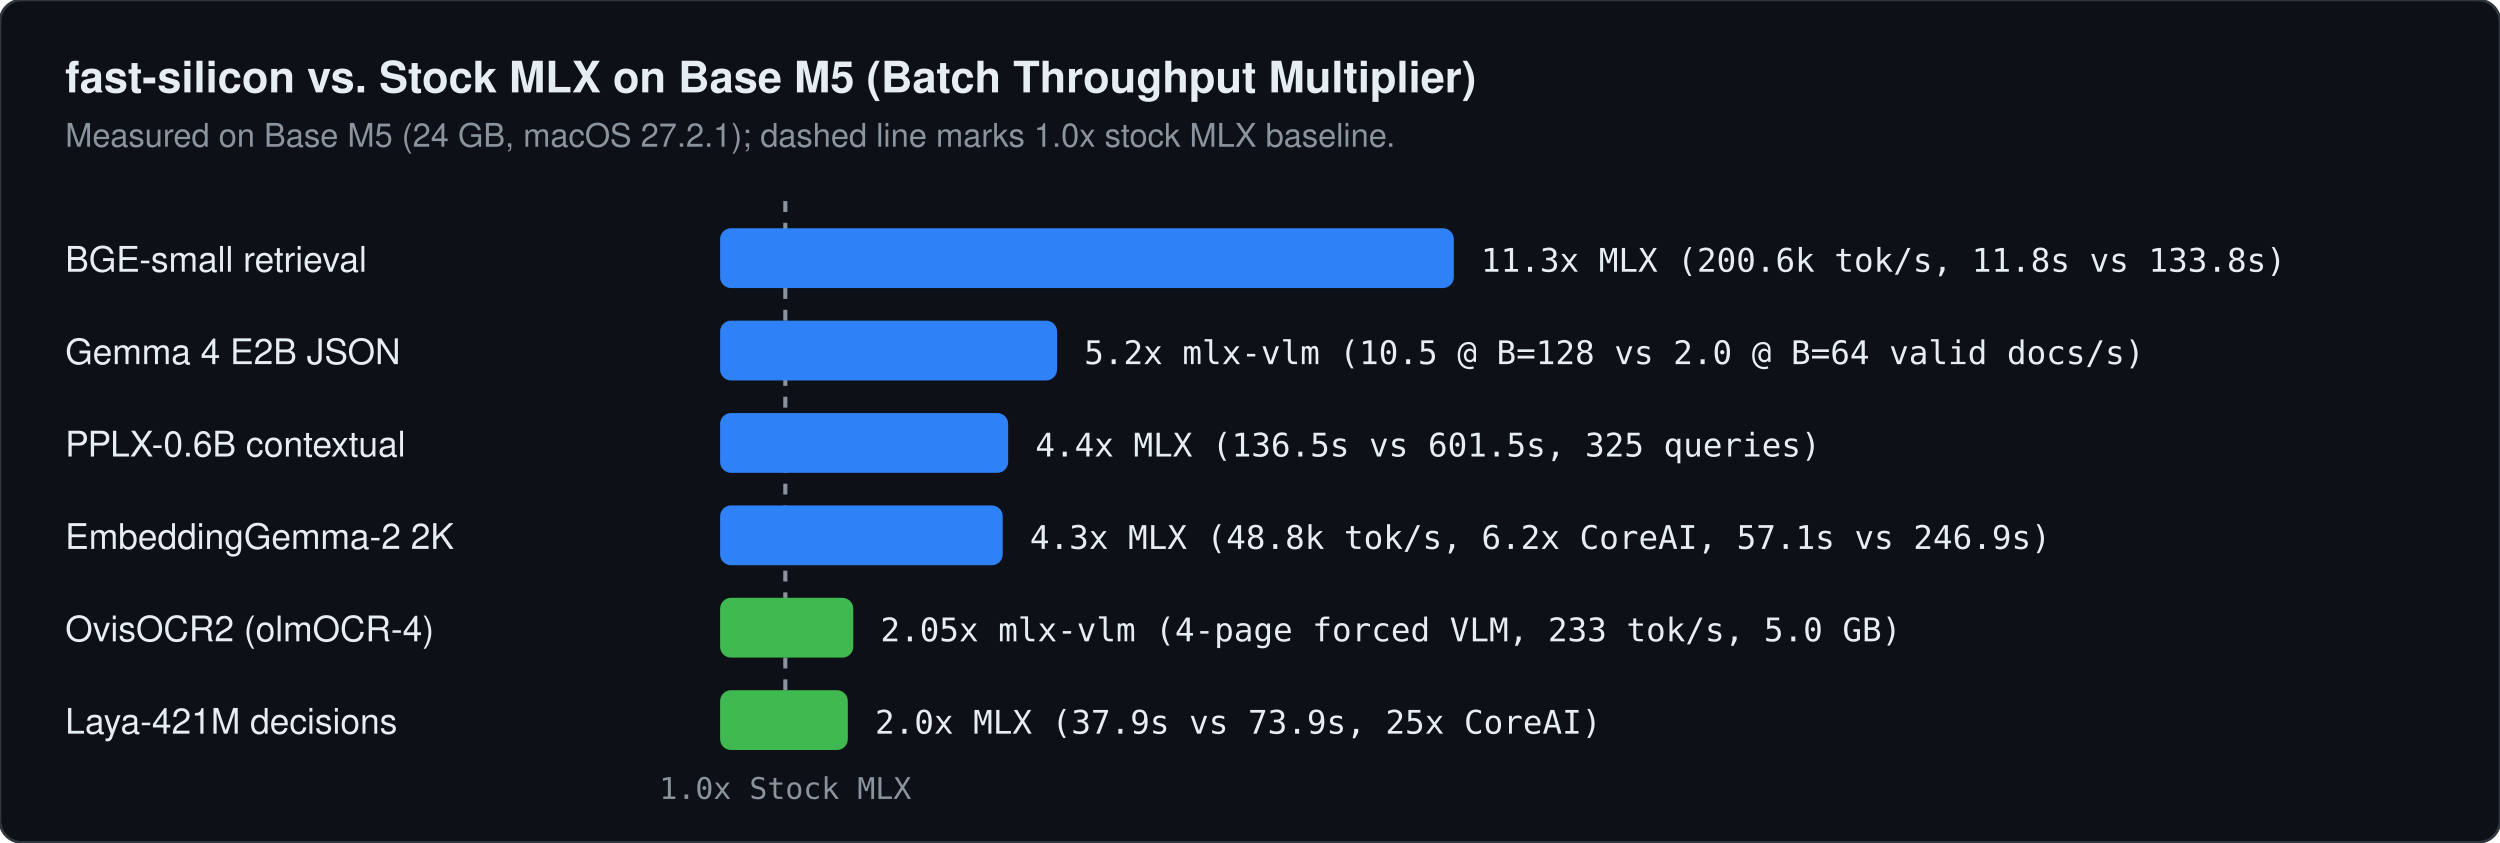
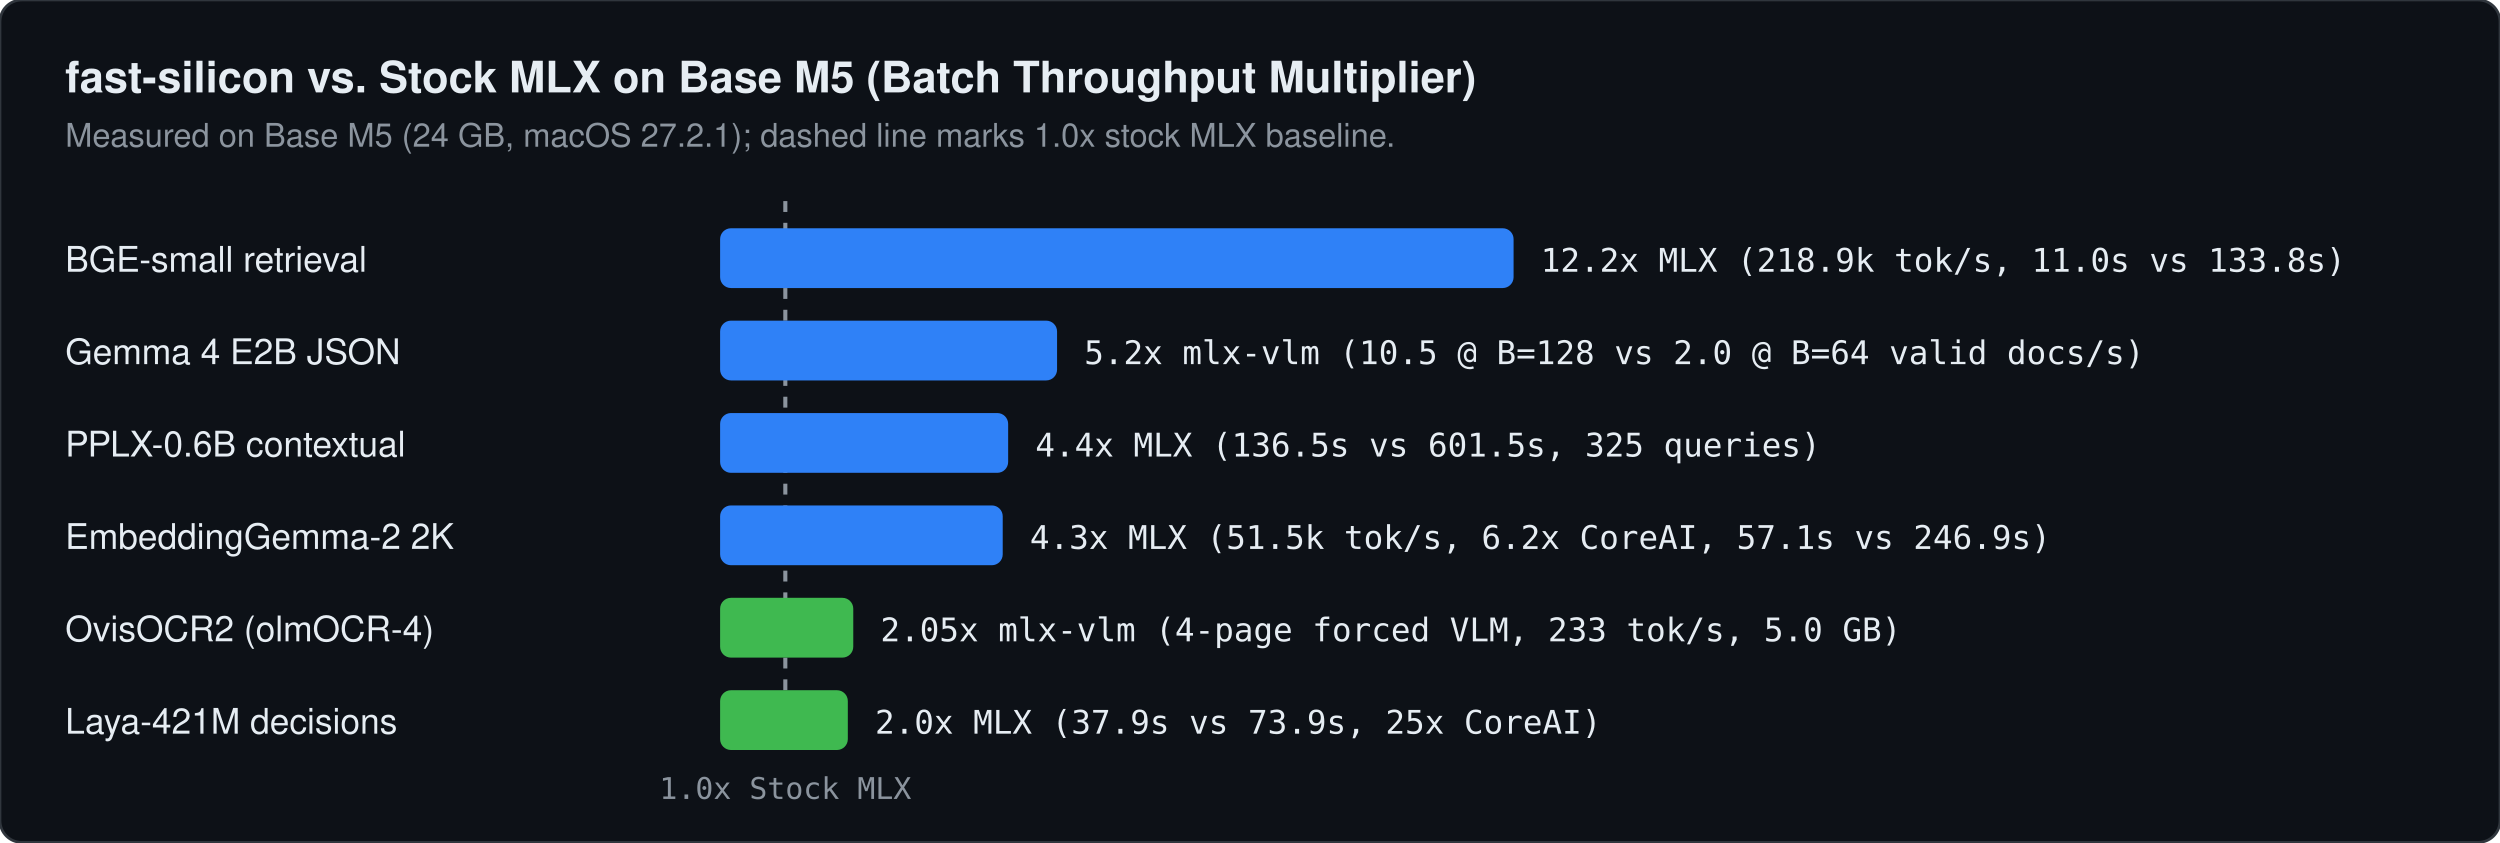
<svg xmlns="http://www.w3.org/2000/svg" viewBox="0 0 920 310" width="920" height="310" role="img" aria-label="fast-silicon batch speedup versus stock MLX on Base M5">
  <rect width="920" height="310" rx="8" fill="#0d1117" stroke="#30363d" />
  <text x="24" y="34" font-family="-apple-system, BlinkMacSystemFont, 'Segoe UI', Helvetica, Arial, sans-serif" font-size="16" font-weight="600" fill="#e6edf3">fast-silicon vs. Stock MLX on Base M5 (Batch Throughput Multiplier)</text>
  <text x="24" y="54" font-family="-apple-system, BlinkMacSystemFont, 'Segoe UI', Helvetica, Arial, sans-serif" font-size="12" fill="#8b949e">Measured on Base M5 (24 GB, macOS 27.2.1); dashed line marks 1.0x stock MLX baseline.</text>
  <line x1="289" y1="74" x2="289" y2="274" stroke="#8b949e" stroke-width="1.5" stroke-dasharray="4 4" />
  <text x="289" y="294" text-anchor="middle" font-family="ui-monospace, SFMono-Regular, Menlo, monospace" font-size="11" fill="#8b949e">1.0x Stock MLX</text>
  <text x="24" y="100" font-family="-apple-system, BlinkMacSystemFont, 'Segoe UI', Helvetica, Arial, sans-serif" font-size="13" font-weight="500" fill="#e6edf3">BGE-small retrieval</text>
-   <rect x="265" y="84" width="270" height="22" rx="4" fill="#2f81f7" />
-   <text x="545" y="100" font-family="ui-monospace, SFMono-Regular, Menlo, monospace" font-size="12" fill="#e6edf3">11.3x MLX (200.6k tok/s, 11.8s vs 133.8s)</text>
+   <rect x="265" y="84" width="292" height="22" rx="4" fill="#2f81f7" />
+   <text x="567" y="100" font-family="ui-monospace, SFMono-Regular, Menlo, monospace" font-size="12" fill="#e6edf3">12.2x MLX (218.9k tok/s, 11.0s vs 133.8s)</text>
  <text x="24" y="134" font-family="-apple-system, BlinkMacSystemFont, 'Segoe UI', Helvetica, Arial, sans-serif" font-size="13" font-weight="500" fill="#e6edf3">Gemma 4 E2B JSON</text>
  <rect x="265" y="118" width="124" height="22" rx="4" fill="#2f81f7" />
  <text x="399" y="134" font-family="ui-monospace, SFMono-Regular, Menlo, monospace" font-size="12" fill="#e6edf3">5.2x mlx-vlm (10.5 @ B=128 vs 2.0 @ B=64 valid docs/s)</text>
  <text x="24" y="168" font-family="-apple-system, BlinkMacSystemFont, 'Segoe UI', Helvetica, Arial, sans-serif" font-size="13" font-weight="500" fill="#e6edf3">PPLX-0.6B contextual</text>
  <rect x="265" y="152" width="106" height="22" rx="4" fill="#2f81f7" />
  <text x="381" y="168" font-family="ui-monospace, SFMono-Regular, Menlo, monospace" font-size="12" fill="#e6edf3">4.4x MLX (136.5s vs 601.5s, 325 queries)</text>
  <text x="24" y="202" font-family="-apple-system, BlinkMacSystemFont, 'Segoe UI', Helvetica, Arial, sans-serif" font-size="13" font-weight="500" fill="#e6edf3">EmbeddingGemma-2 2K</text>
  <rect x="265" y="186" width="104" height="22" rx="4" fill="#2f81f7" />
-   <text x="379" y="202" font-family="ui-monospace, SFMono-Regular, Menlo, monospace" font-size="12" fill="#e6edf3">4.3x MLX (48.8k tok/s, 6.2x CoreAI, 57.1s vs 246.9s)</text>
+   <text x="379" y="202" font-family="ui-monospace, SFMono-Regular, Menlo, monospace" font-size="12" fill="#e6edf3">4.3x MLX (51.5k tok/s, 6.2x CoreAI, 57.1s vs 246.9s)</text>
  <text x="24" y="236" font-family="-apple-system, BlinkMacSystemFont, 'Segoe UI', Helvetica, Arial, sans-serif" font-size="13" font-weight="500" fill="#e6edf3">OvisOCR2 (olmOCR-4)</text>
  <rect x="265" y="220" width="49" height="22" rx="4" fill="#3fb950" />
  <text x="324" y="236" font-family="ui-monospace, SFMono-Regular, Menlo, monospace" font-size="12" fill="#e6edf3">2.05x mlx-vlm (4-page forced VLM, 233 tok/s, 5.0 GB)</text>
  <text x="24" y="270" font-family="-apple-system, BlinkMacSystemFont, 'Segoe UI', Helvetica, Arial, sans-serif" font-size="13" font-weight="500" fill="#e6edf3">Laya-421M decisions</text>
  <rect x="265" y="254" width="47" height="22" rx="4" fill="#3fb950" />
  <text x="322" y="270" font-family="ui-monospace, SFMono-Regular, Menlo, monospace" font-size="12" fill="#e6edf3">2.0x MLX (37.9s vs 73.9s, 25x CoreAI)</text>
</svg>
